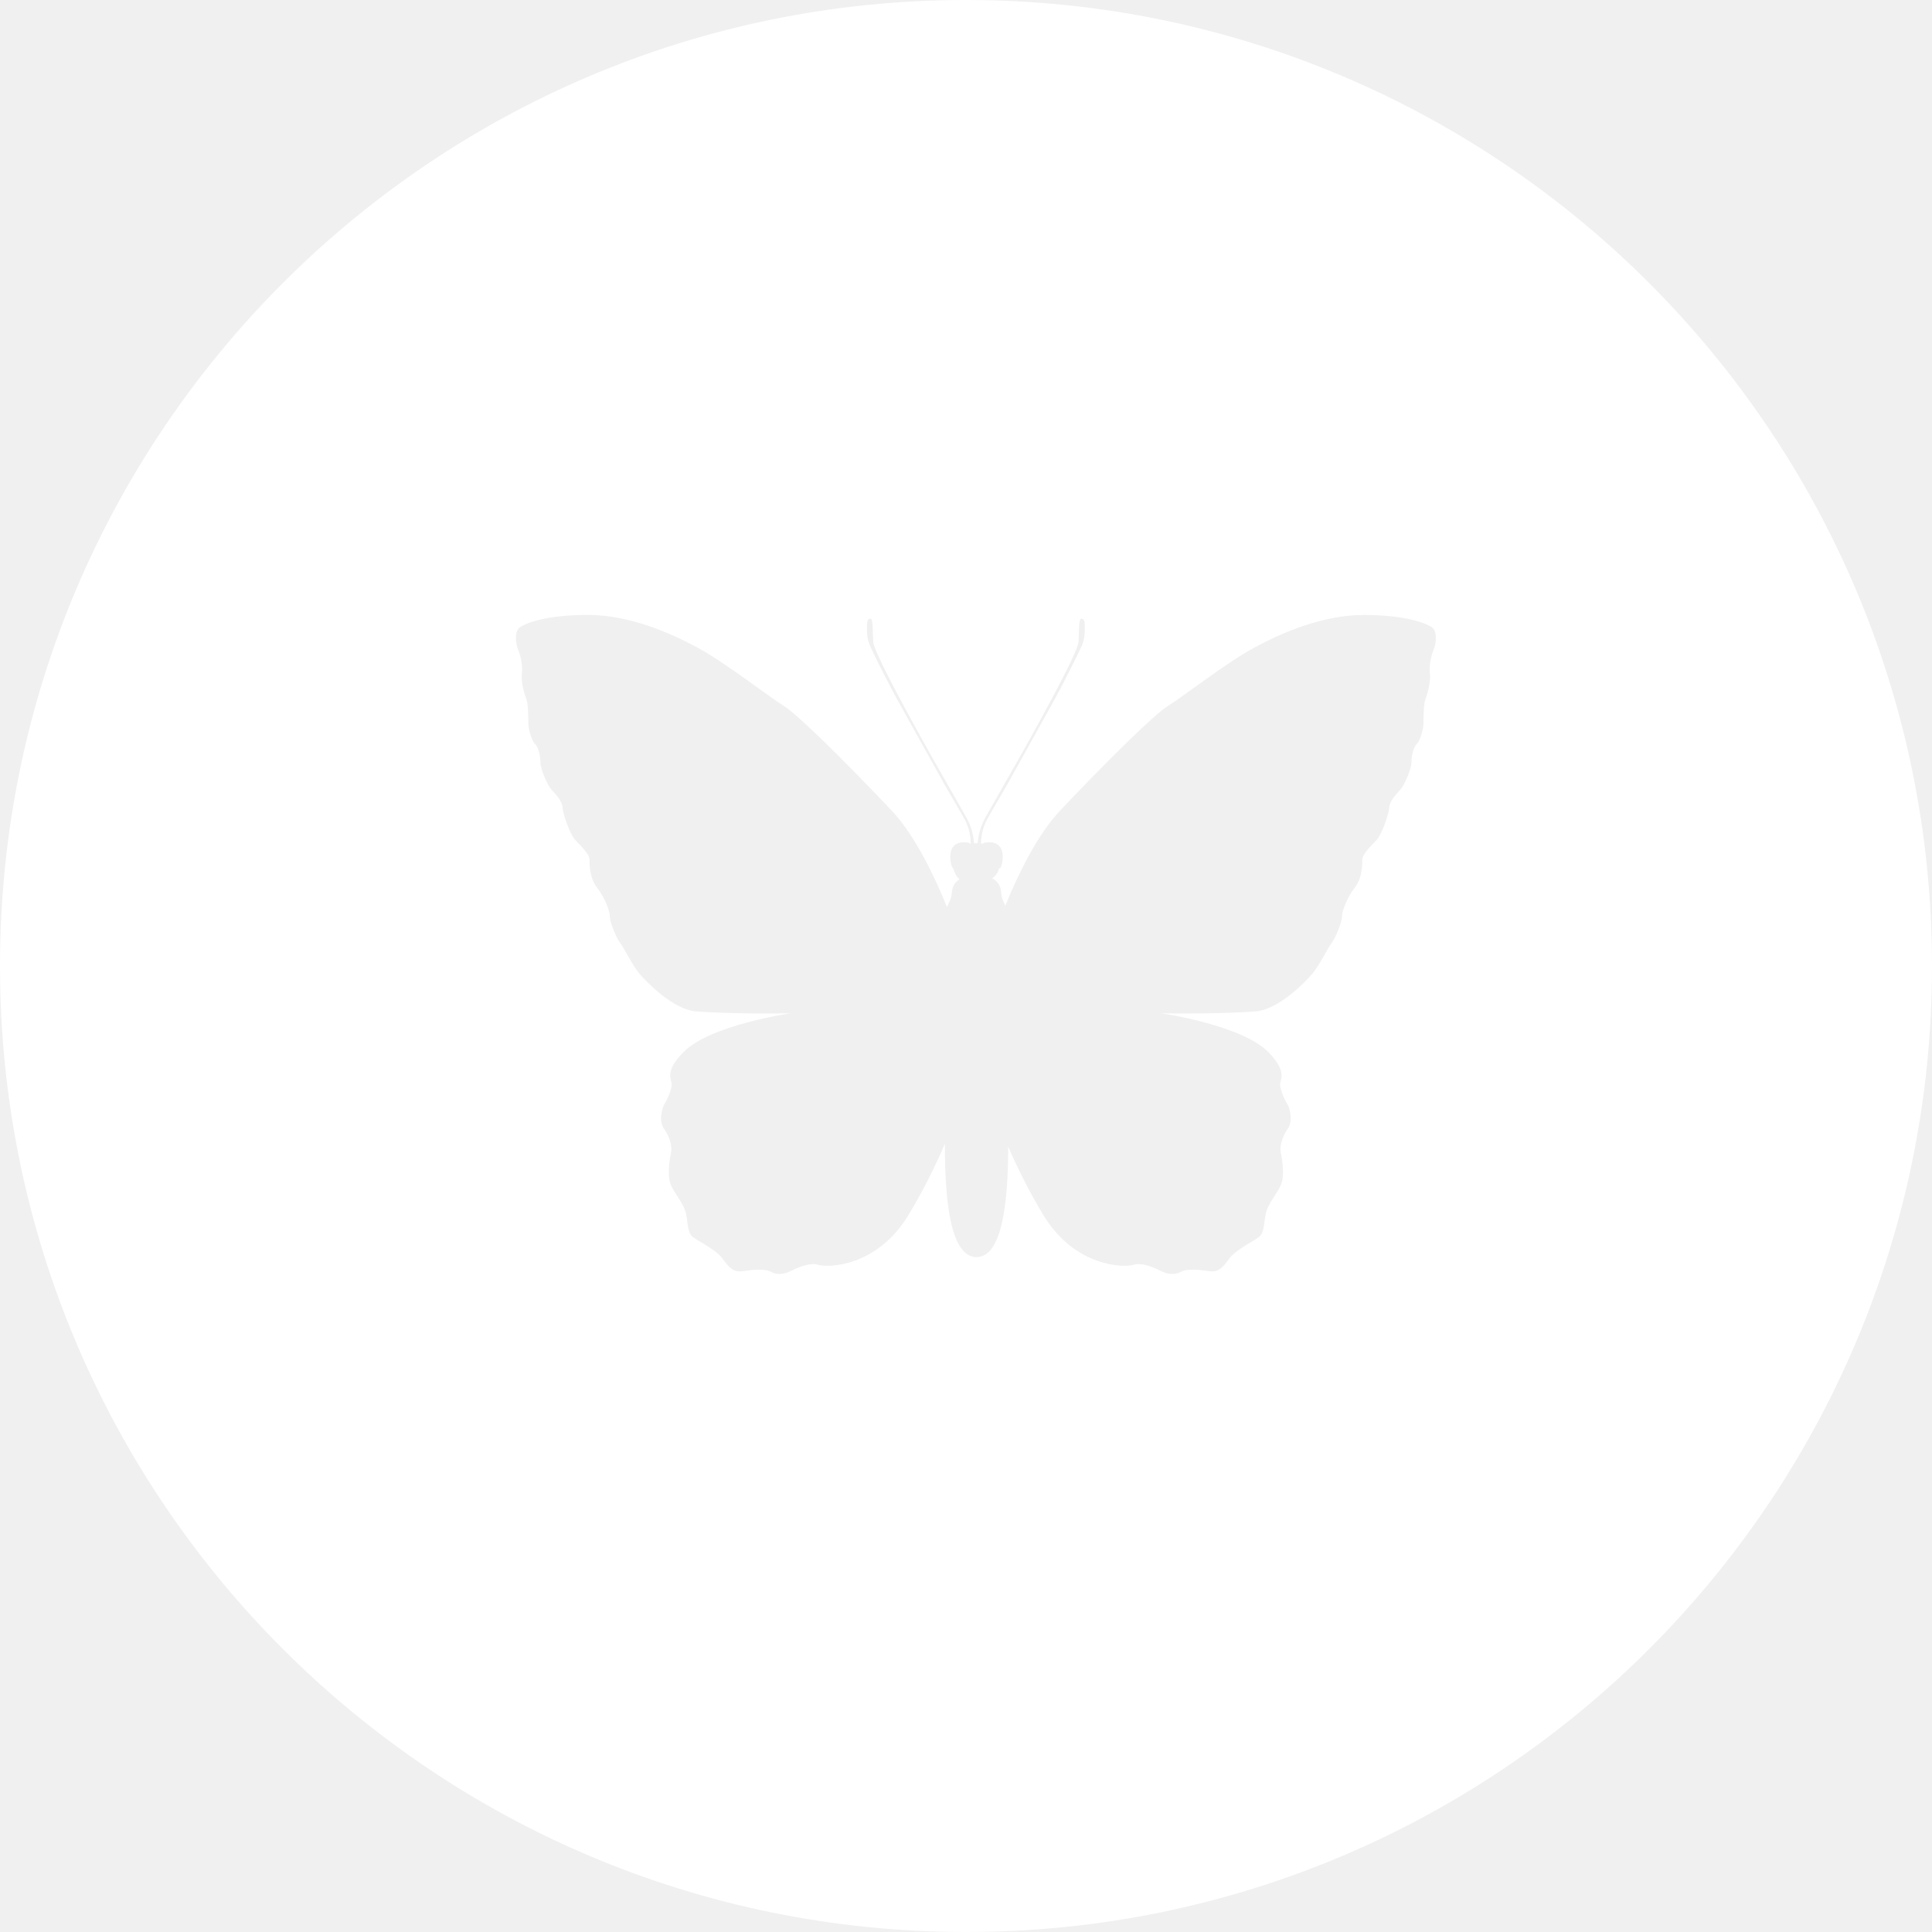
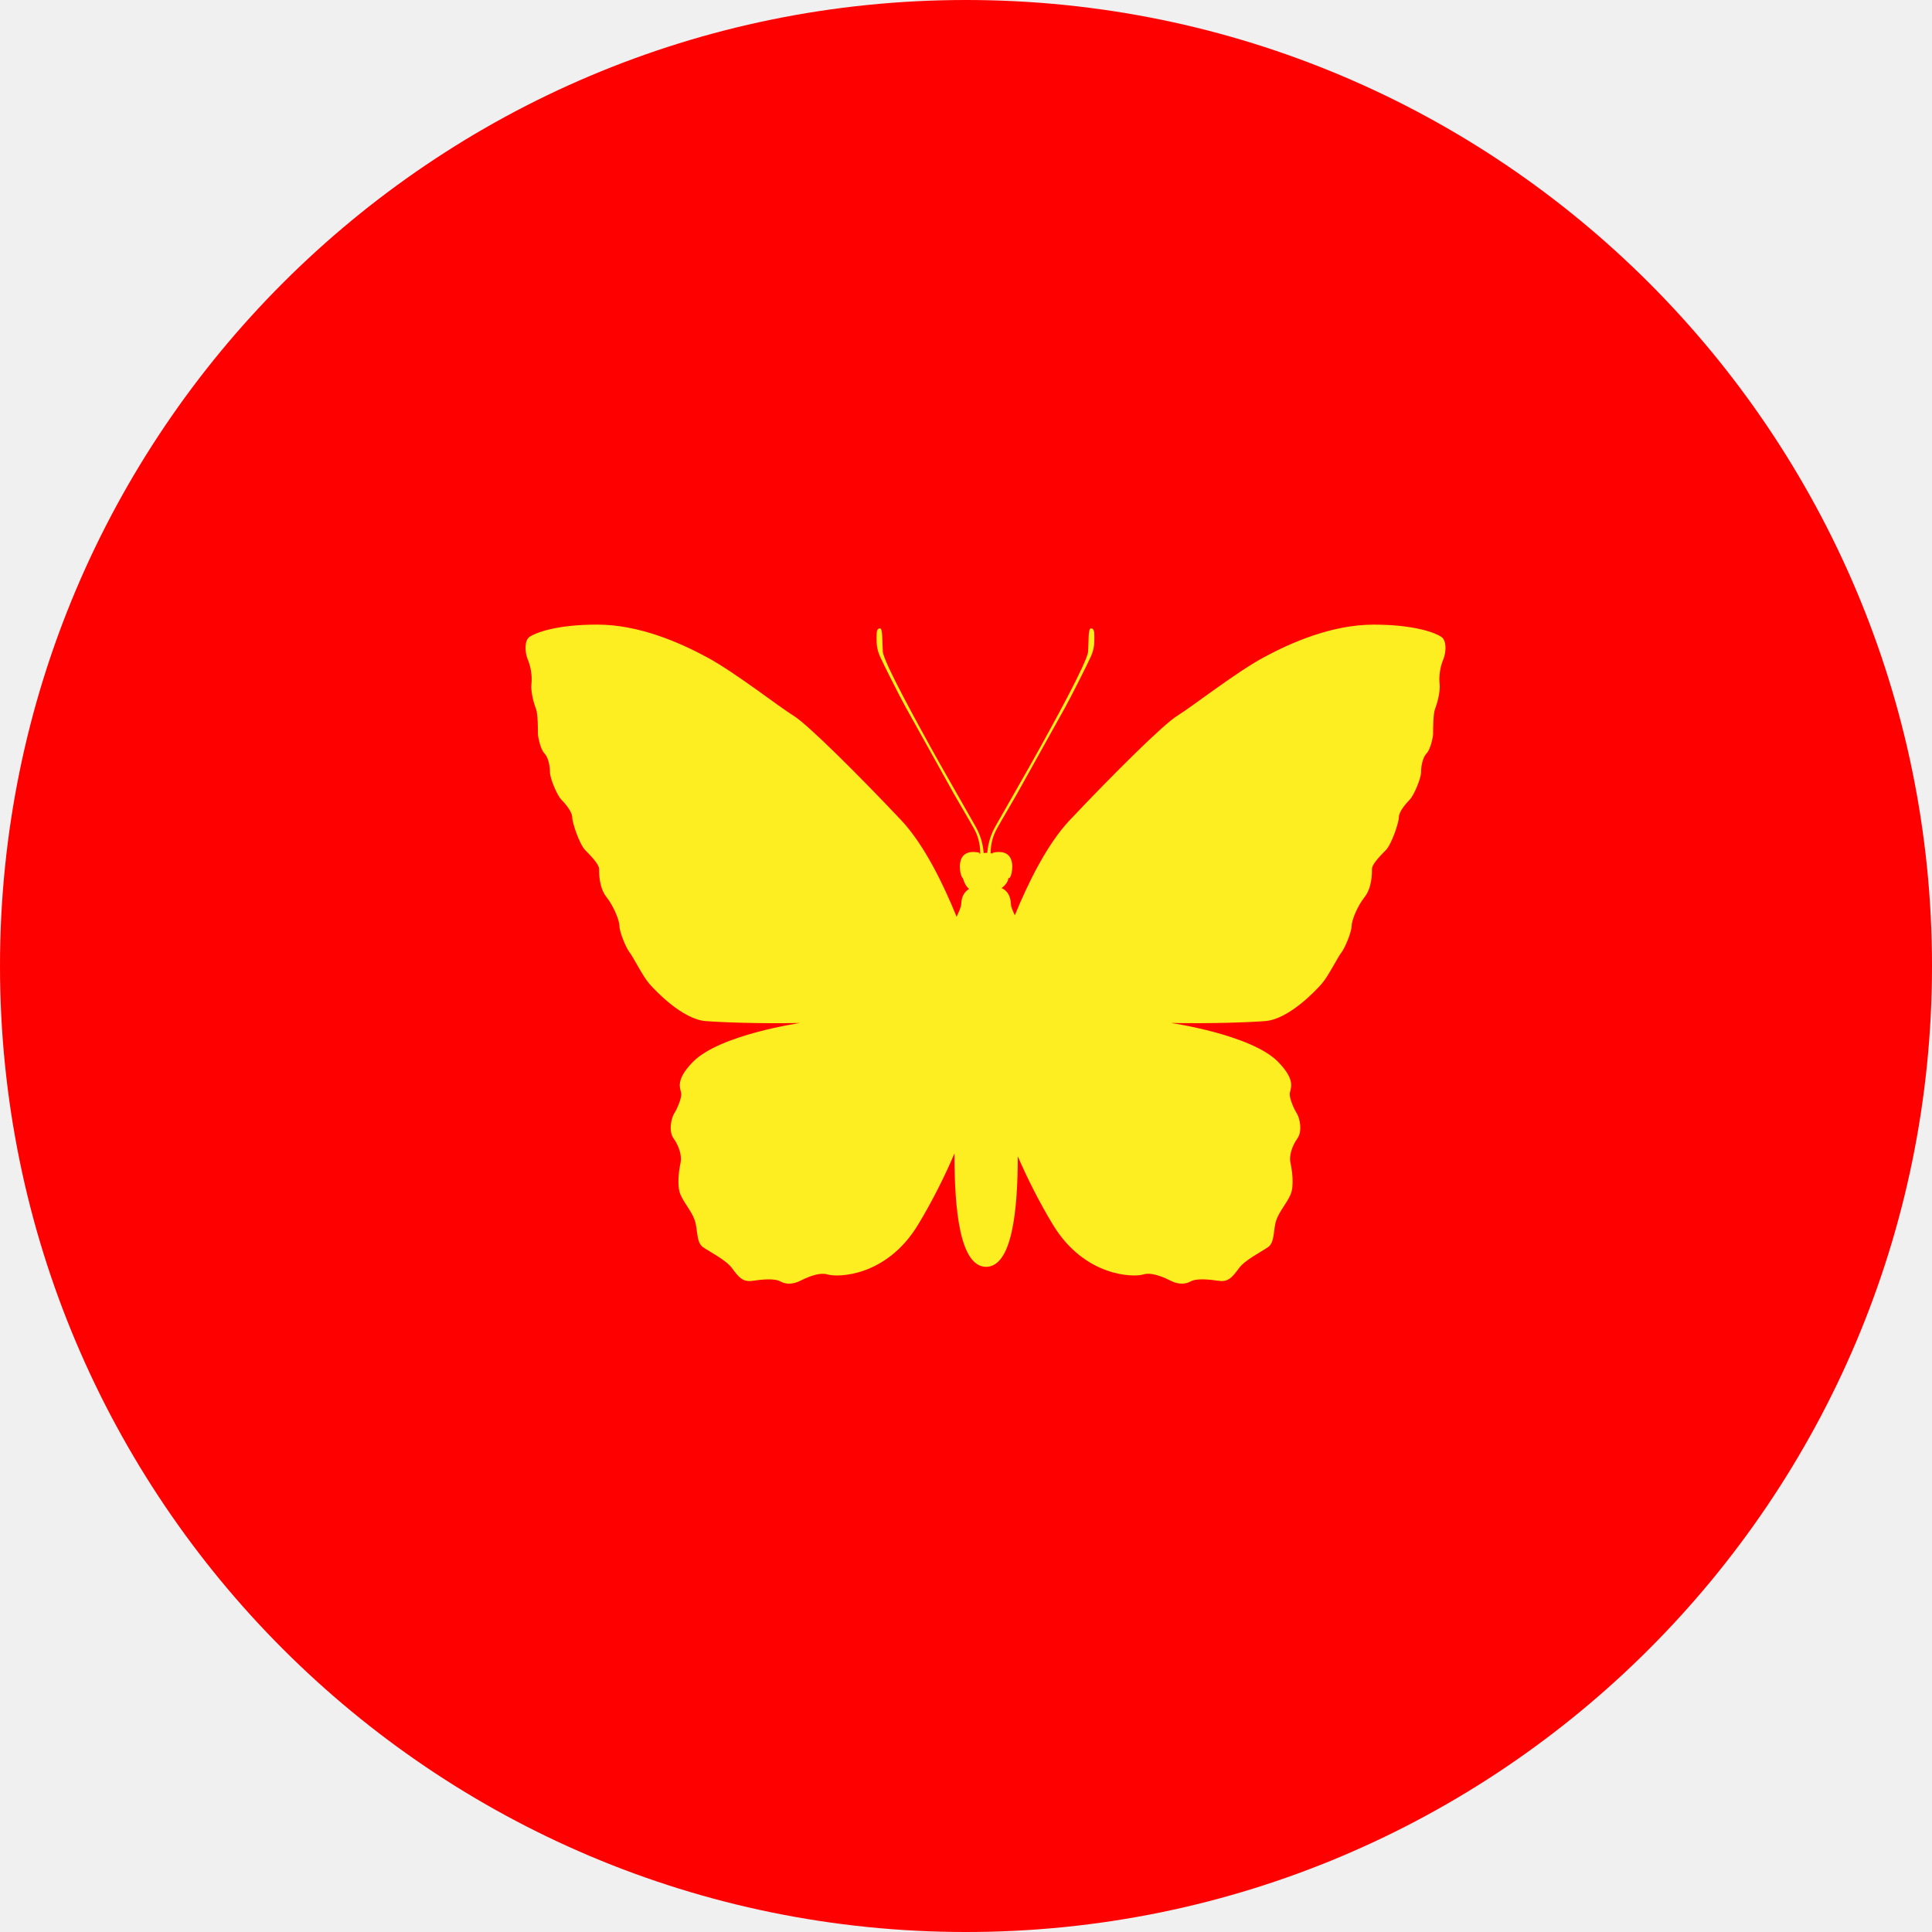
- <svg xmlns="http://www.w3.org/2000/svg" version="1.1" x="0px" y="0px" width="100px" height="100px" viewBox="0 0 100 100" overflow="visible" enable-background="new 0 0 100 100" xml:space="preserve">
+ <svg xmlns="http://www.w3.org/2000/svg" version="1.1" x="0px" y="0px" width="100px" height="100px" viewBox="0 0 100 100" overflow="visible" enable-background="new 0 0 100 100" xml:space="preserve" preserveAspectRatio="xMidYMin meet">
  <defs>
</defs>
-   <path fill="#FFFFFF" d="M50,0C22.387,0,0,22.385,0,50c0,27.614,22.387,50,50,50c27.614,0,50-22.386,50-50C100,22.385,77.614,0,50,0z   M74.206,33.628c-0.144,0.34-0.24,0.826-0.192,1.265c0.048,0.437-0.144,1.069-0.239,1.312c-0.097,0.244-0.097,1.07-0.097,1.266  c0,0.194-0.143,0.826-0.335,1.021c-0.192,0.194-0.288,0.632-0.288,0.972c0,0.341-0.384,1.216-0.575,1.41  c-0.192,0.195-0.576,0.632-0.576,0.924c0,0.291-0.383,1.41-0.671,1.702c-0.288,0.292-0.719,0.729-0.719,0.973  c0,0.243,0,0.973-0.383,1.46c-0.384,0.485-0.672,1.215-0.672,1.505c0,0.293-0.336,1.12-0.528,1.363  c-0.192,0.242-0.67,1.215-1.007,1.604c-0.335,0.39-1.726,1.848-2.925,1.945c-0.747,0.06-2.76,0.14-4.891,0.097  c0,0,4.154,0.603,5.538,2.006c1.007,1.021,0.611,1.423,0.611,1.678c0,0.255,0.216,0.766,0.36,0.985  c0.143,0.219,0.323,0.912,0.036,1.312c-0.287,0.401-0.432,0.912-0.36,1.241c0.073,0.328,0.216,1.203,0,1.676  c-0.216,0.476-0.539,0.804-0.719,1.278c-0.18,0.474-0.072,1.167-0.431,1.422c-0.36,0.255-1.187,0.657-1.511,1.094  c-0.324,0.437-0.54,0.729-1.043,0.656c-0.503-0.072-1.15-0.145-1.475,0.037c-0.323,0.182-0.718,0.11-1.006-0.037  c-0.287-0.145-0.971-0.474-1.438-0.328c-0.467,0.146-3.021,0.146-4.675-2.589c-0.716-1.185-1.329-2.416-1.812-3.529  c0.001,2.865-0.305,5.708-1.637,5.721c0.002,0,0.005,0.003,0.008,0.003h-0.016c0.003,0,0.005-0.003,0.008-0.003  c-1.357-0.013-1.648-2.959-1.636-5.875c-0.492,1.152-1.131,2.444-1.88,3.683c-1.653,2.735-4.207,2.735-4.675,2.589  c-0.467-0.146-1.15,0.183-1.438,0.328c-0.287,0.147-0.683,0.219-1.006,0.037s-0.971-0.109-1.475-0.037  c-0.503,0.074-0.719-0.219-1.042-0.656c-0.324-0.438-1.151-0.839-1.511-1.094c-0.359-0.255-0.251-0.948-0.432-1.422  c-0.18-0.475-0.503-0.802-0.719-1.278c-0.215-0.474-0.072-1.348,0-1.676c0.072-0.329-0.072-0.839-0.36-1.241  c-0.288-0.4-0.107-1.094,0.036-1.312s0.359-0.73,0.359-0.985c0-0.255-0.396-0.657,0.612-1.678c1.385-1.403,5.537-2.006,5.538-2.006  c-2.13,0.043-4.143-0.037-4.891-0.097c-1.199-0.097-2.589-1.556-2.925-1.945s-0.815-1.362-1.006-1.604  c-0.192-0.243-0.528-1.07-0.528-1.363c0-0.291-0.288-1.021-0.671-1.505c-0.384-0.487-0.384-1.217-0.384-1.46  c0-0.244-0.432-0.68-0.719-0.973c-0.288-0.292-0.672-1.411-0.672-1.702c0-0.292-0.382-0.729-0.575-0.924  c-0.192-0.194-0.576-1.069-0.576-1.41c0-0.34-0.096-0.778-0.288-0.972c-0.192-0.195-0.335-0.827-0.335-1.021  c0-0.195,0-1.021-0.096-1.266c-0.096-0.242-0.288-0.875-0.24-1.312c0.049-0.438-0.048-0.925-0.192-1.265  c-0.143-0.341-0.191-0.973,0.097-1.168c0.287-0.194,1.342-0.632,3.499-0.632c2.158,0,4.269,0.924,5.707,1.703  c1.438,0.778,3.739,2.577,4.458,3.015c0.72,0.438,3.357,3.064,5.562,5.398c1.208,1.279,2.213,3.372,2.876,5.007  c0.12-0.27,0.229-0.466,0.241-0.687c0.02-0.399,0.191-0.625,0.405-0.753c-0.174-0.147-0.261-0.348-0.32-0.559  c-0.115-0.03-0.288-0.787,0-1.138c0.287-0.35,0.862-0.174,0.862-0.174c-0.006,0.015-0.013,0.032-0.02,0.048  c0.019-0.003,0.036-0.007,0.055-0.011c0.003-0.559-0.151-0.976-0.326-1.292c-0.275-0.499-0.725-1.244-1.013-1.754  c-0.243-0.431-2.311-4.151-2.517-4.523c-0.323-0.583-1.151-2.224-1.33-2.626c-0.18-0.4-0.18-0.693-0.18-1.021  c0-0.328,0.036-0.437,0.18-0.437c0.144,0,0.107,0.656,0.144,1.203c0.036,0.548,1.941,3.976,2.481,4.96  c0.539,0.984,1.948,3.426,2.337,4.121c0.279,0.499,0.374,0.985,0.402,1.342c0.055-0.004,0.11-0.01,0.161-0.01  c0.01,0,0.015,0.002,0.025,0.002c0.029-0.356,0.125-0.839,0.401-1.333c0.388-0.695,1.797-3.137,2.336-4.121  c0.54-0.984,2.446-4.413,2.482-4.96c0.036-0.547,0-1.203,0.144-1.203c0.144,0,0.18,0.109,0.18,0.437c0,0.328,0,0.621-0.18,1.021  c-0.18,0.402-1.007,2.043-1.33,2.626c-0.207,0.373-2.275,4.093-2.518,4.523c-0.287,0.51-0.738,1.256-1.013,1.755  c-0.171,0.312-0.326,0.724-0.327,1.275c0.038,0.004,0.084,0.005,0.116,0.012c-0.005-0.011-0.01-0.023-0.014-0.033  c0,0,0.574-0.176,0.862,0.174c0.287,0.351,0.115,1.108,0,1.138c-0.01,0.002-0.027-0.008-0.043-0.017c0,0.005,0,0.012,0,0.017  c-0.014,0.16-0.136,0.356-0.351,0.513c0.251,0.114,0.458,0.354,0.479,0.8c0.01,0.198,0.101,0.38,0.205,0.61  c0.664-1.623,1.656-3.671,2.846-4.93c2.205-2.334,4.843-4.96,5.562-5.398c0.719-0.438,3.021-2.237,4.459-3.015  c1.438-0.778,3.547-1.703,5.706-1.703c2.158,0,3.212,0.438,3.5,0.632C74.398,32.656,74.35,33.288,74.206,33.628z" />
+   <path class="circle" fill="#FF0000" d="M100,49.998C100,77.614,77.614,100,50.002,100C22.386,100,0,77.614,0,49.998C0,22.386,22.386,0,50.002,0  C77.614,0,100,22.386,100,49.998z" />
+   <path class="butterfly" fill="#FCEE21" d="M74.706,34.128c-0.144,0.34-0.24,0.826-0.192,1.265c0.049,0.437-0.144,1.069-0.238,1.312  c-0.098,0.244-0.098,1.07-0.098,1.266c0,0.194-0.143,0.826-0.335,1.021c-0.192,0.194-0.288,0.632-0.288,0.972  c0,0.341-0.384,1.216-0.574,1.41c-0.192,0.195-0.576,0.632-0.576,0.924c0,0.291-0.383,1.41-0.672,1.702  c-0.287,0.292-0.719,0.729-0.719,0.973c0,0.243,0,0.973-0.383,1.46c-0.384,0.485-0.672,1.215-0.672,1.505  c0,0.293-0.336,1.12-0.527,1.363c-0.192,0.242-0.67,1.215-1.008,1.604c-0.335,0.39-1.726,1.848-2.925,1.945  c-0.747,0.061-2.76,0.141-4.892,0.098c0,0,4.154,0.603,5.539,2.006c1.006,1.021,0.61,1.423,0.61,1.678s0.216,0.766,0.36,0.985  c0.143,0.219,0.322,0.911,0.035,1.312c-0.286,0.401-0.432,0.912-0.359,1.241c0.073,0.328,0.216,1.203,0,1.677  c-0.216,0.475-0.539,0.803-0.719,1.277s-0.072,1.167-0.432,1.422s-1.187,0.657-1.511,1.094c-0.323,0.438-0.54,0.729-1.043,0.656  c-0.503-0.072-1.149-0.145-1.475,0.037c-0.323,0.182-0.718,0.109-1.007-0.037c-0.287-0.145-0.971-0.475-1.438-0.328  s-3.021,0.146-4.675-2.589c-0.716-1.185-1.329-2.416-1.812-3.528c0,2.864-0.306,5.707-1.638,5.721c0.002,0,0.005,0.003,0.009,0.003  h-0.017c0.003,0,0.005-0.003,0.008-0.003c-1.357-0.014-1.648-2.959-1.636-5.875c-0.492,1.152-1.131,2.443-1.88,3.683  c-1.653,2.735-4.207,2.735-4.675,2.589c-0.467-0.146-1.15,0.184-1.438,0.328c-0.287,0.146-0.683,0.219-1.006,0.037  c-0.323-0.182-0.971-0.109-1.475-0.037c-0.503,0.074-0.719-0.219-1.042-0.656c-0.324-0.438-1.151-0.839-1.511-1.094  c-0.359-0.255-0.251-0.947-0.432-1.422c-0.18-0.475-0.503-0.803-0.719-1.277c-0.215-0.475-0.072-1.349,0-1.677  c0.072-0.329-0.072-0.839-0.36-1.241c-0.288-0.4-0.107-1.094,0.036-1.312c0.143-0.218,0.359-0.73,0.359-0.985  s-0.396-0.656,0.612-1.678c1.385-1.403,5.537-2.006,5.538-2.006c-2.13,0.043-4.143-0.037-4.891-0.098  c-1.199-0.097-2.589-1.556-2.925-1.945c-0.336-0.389-0.815-1.362-1.006-1.604c-0.192-0.243-0.528-1.07-0.528-1.363  c0-0.291-0.288-1.021-0.671-1.505c-0.384-0.487-0.384-1.217-0.384-1.46c0-0.244-0.432-0.68-0.719-0.973  c-0.288-0.292-0.672-1.411-0.672-1.702c0-0.292-0.382-0.729-0.575-0.924c-0.192-0.194-0.576-1.069-0.576-1.41  c0-0.34-0.096-0.778-0.288-0.972c-0.192-0.195-0.335-0.827-0.335-1.021c0-0.195,0-1.021-0.096-1.266  c-0.096-0.242-0.288-0.875-0.24-1.312c0.049-0.438-0.048-0.925-0.192-1.265c-0.143-0.341-0.191-0.973,0.097-1.168  c0.287-0.194,1.342-0.632,3.499-0.632c2.158,0,4.269,0.924,5.707,1.703c1.438,0.778,3.739,2.577,4.458,3.015  c0.72,0.438,3.357,3.064,5.562,5.398c1.208,1.279,2.213,3.372,2.876,5.007c0.12-0.27,0.229-0.466,0.241-0.687  c0.02-0.399,0.191-0.625,0.405-0.753c-0.174-0.147-0.261-0.348-0.32-0.559c-0.115-0.03-0.288-0.787,0-1.138  c0.287-0.35,0.862-0.174,0.862-0.174c-0.006,0.015-0.013,0.032-0.02,0.048c0.019-0.003,0.036-0.007,0.055-0.011  c0.003-0.559-0.151-0.976-0.326-1.292c-0.275-0.499-0.725-1.244-1.013-1.754c-0.243-0.431-2.311-4.151-2.517-4.523  c-0.323-0.583-1.151-2.224-1.33-2.626c-0.18-0.4-0.18-0.693-0.18-1.021s0.036-0.437,0.18-0.437s0.107,0.656,0.144,1.203  c0.036,0.548,1.941,3.976,2.481,4.96c0.539,0.984,1.948,3.426,2.337,4.121c0.279,0.499,0.374,0.985,0.402,1.342  c0.055-0.004,0.11-0.01,0.161-0.01c0.01,0,0.016,0.002,0.025,0.002c0.028-0.356,0.125-0.839,0.4-1.333  c0.389-0.695,1.797-3.137,2.336-4.121c0.54-0.984,2.446-4.413,2.482-4.96c0.035-0.547,0-1.203,0.144-1.203s0.181,0.109,0.181,0.437  s0,0.621-0.181,1.021c-0.18,0.402-1.007,2.043-1.329,2.626c-0.207,0.373-2.275,4.093-2.519,4.523  c-0.287,0.51-0.738,1.256-1.013,1.755c-0.172,0.312-0.326,0.724-0.328,1.275c0.039,0.004,0.084,0.005,0.117,0.012  c-0.006-0.011-0.01-0.023-0.015-0.033c0,0,0.574-0.176,0.862,0.174c0.287,0.351,0.115,1.108,0,1.138  c-0.01,0.002-0.027-0.008-0.043-0.017c0,0.005,0,0.012,0,0.017c-0.014,0.16-0.137,0.356-0.352,0.513  c0.252,0.114,0.459,0.354,0.479,0.8c0.01,0.198,0.101,0.38,0.205,0.61c0.664-1.623,1.655-3.671,2.846-4.93  c2.205-2.334,4.843-4.96,5.562-5.398c0.72-0.438,3.021-2.237,4.459-3.015c1.438-0.778,3.548-1.703,5.707-1.703  c2.158,0,3.211,0.438,3.5,0.632C74.898,33.156,74.85,33.788,74.706,34.128z" />
</svg>
